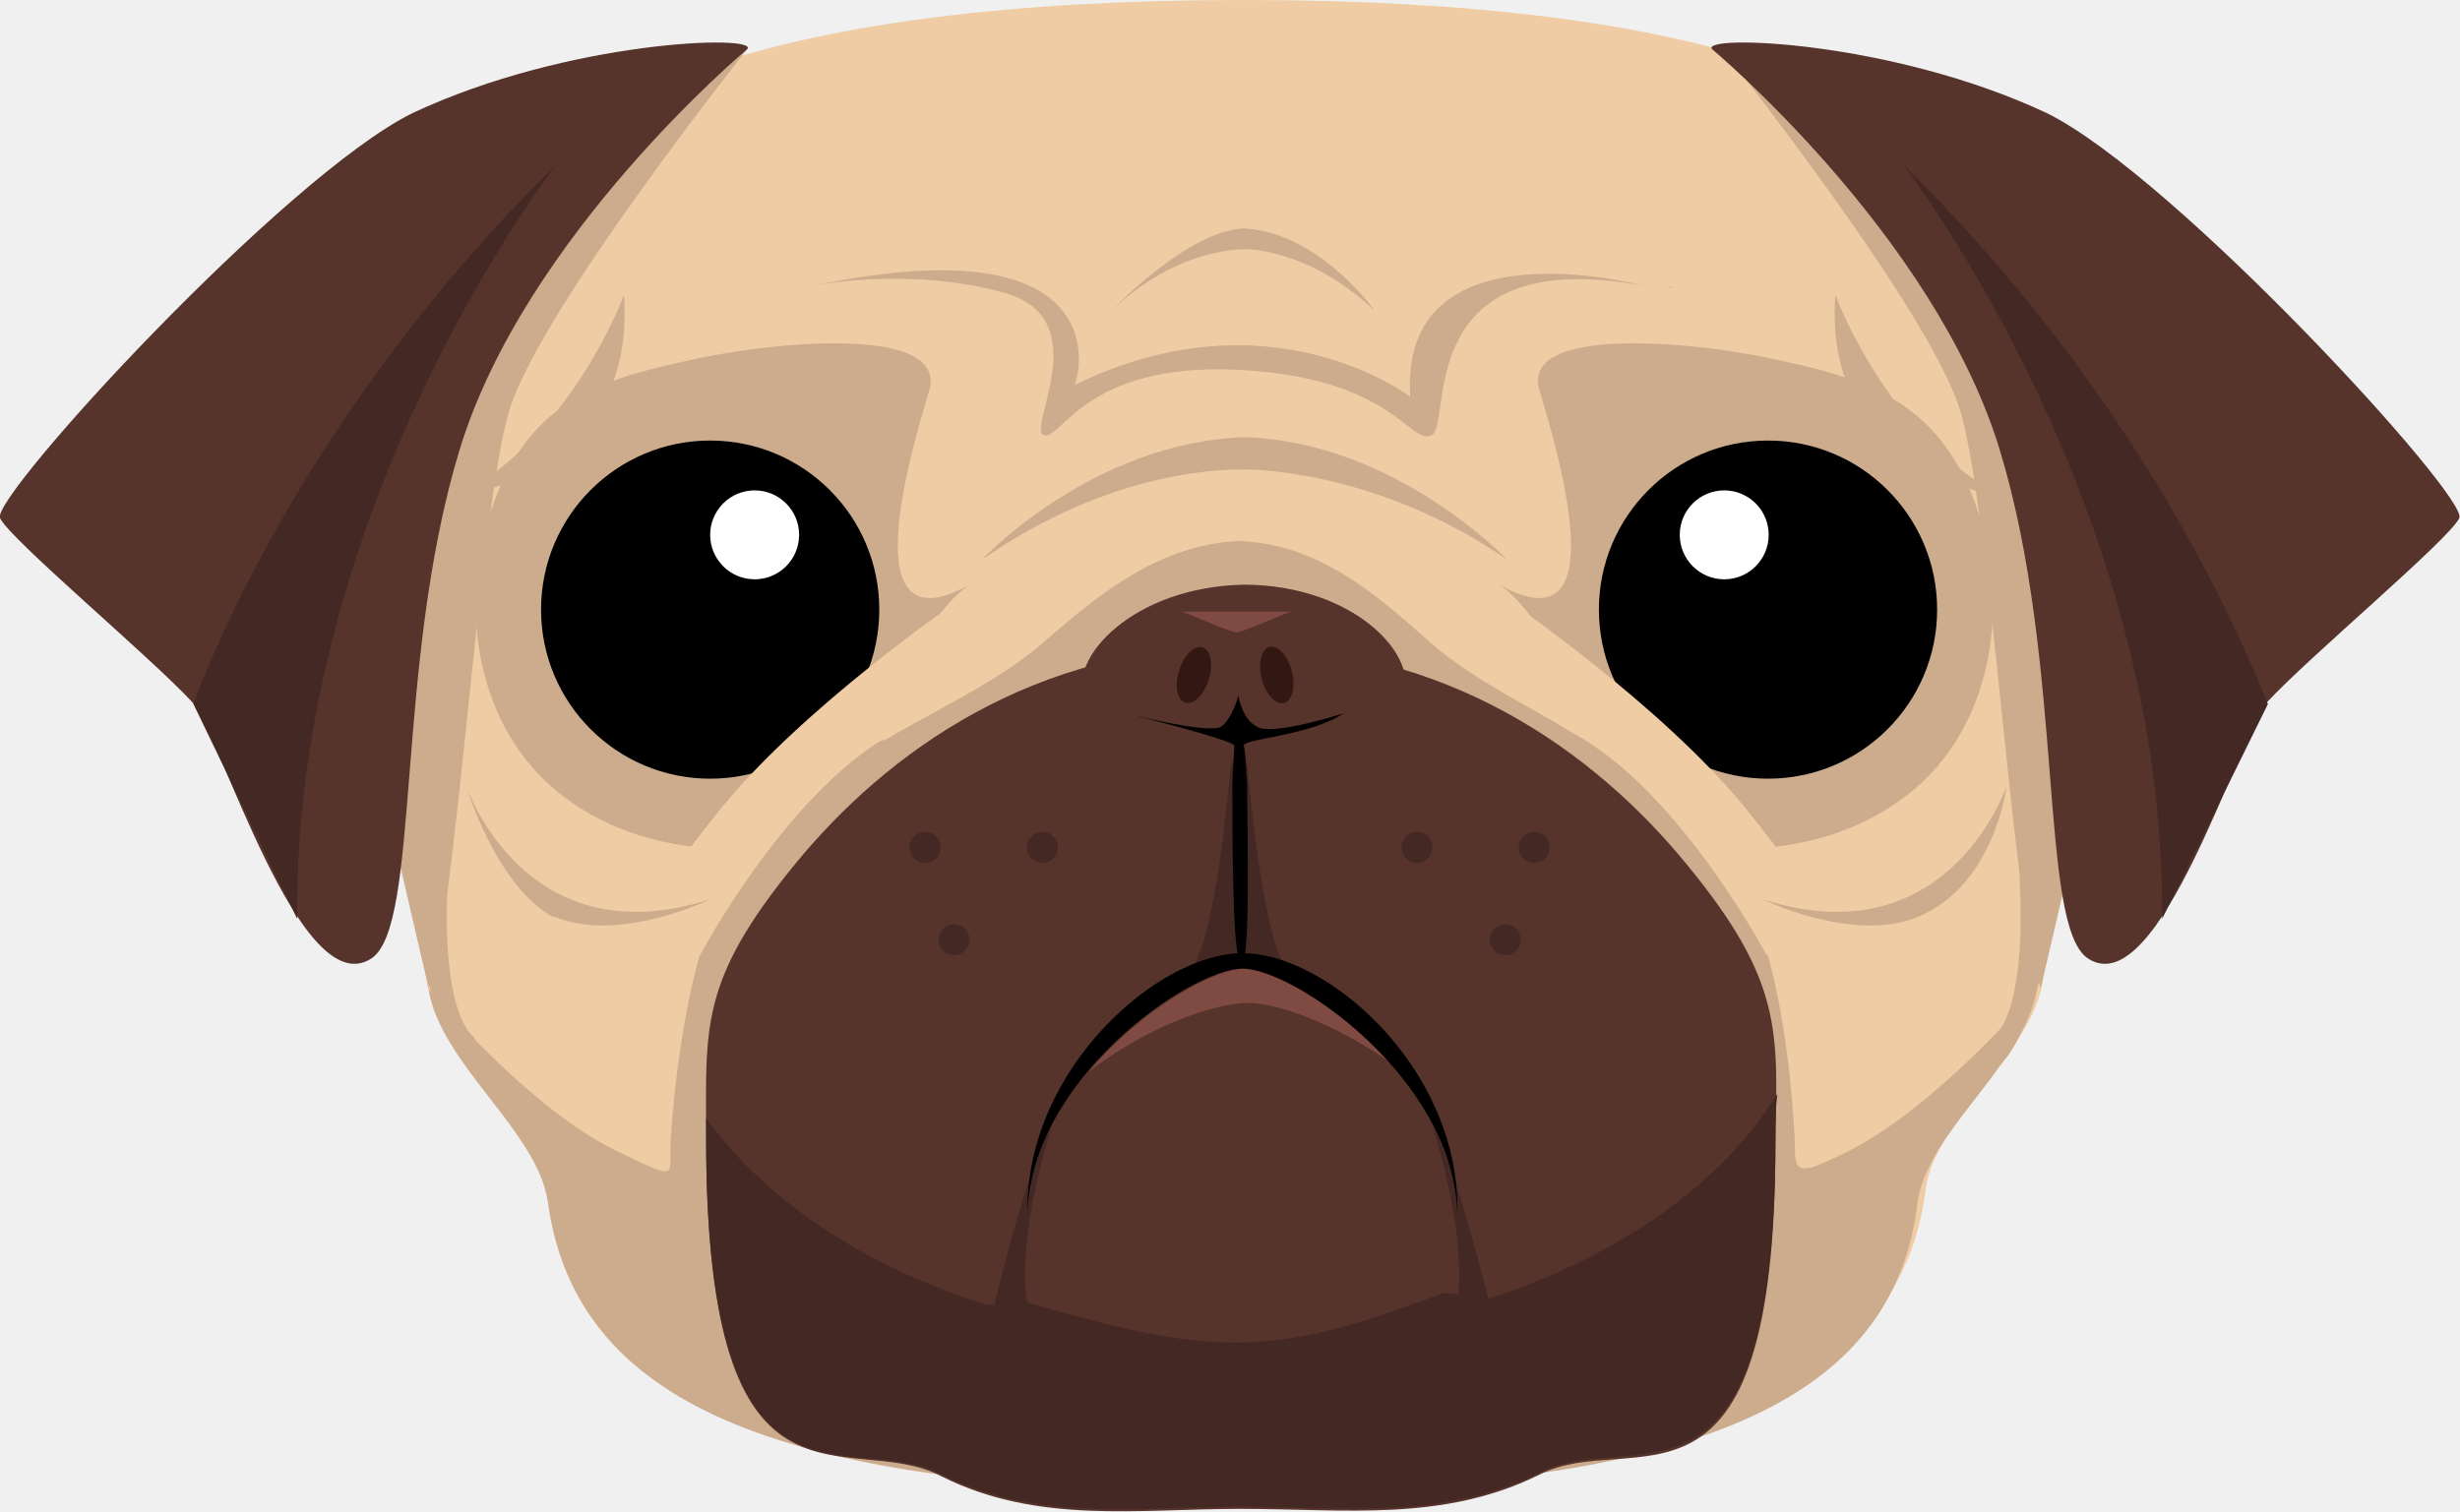
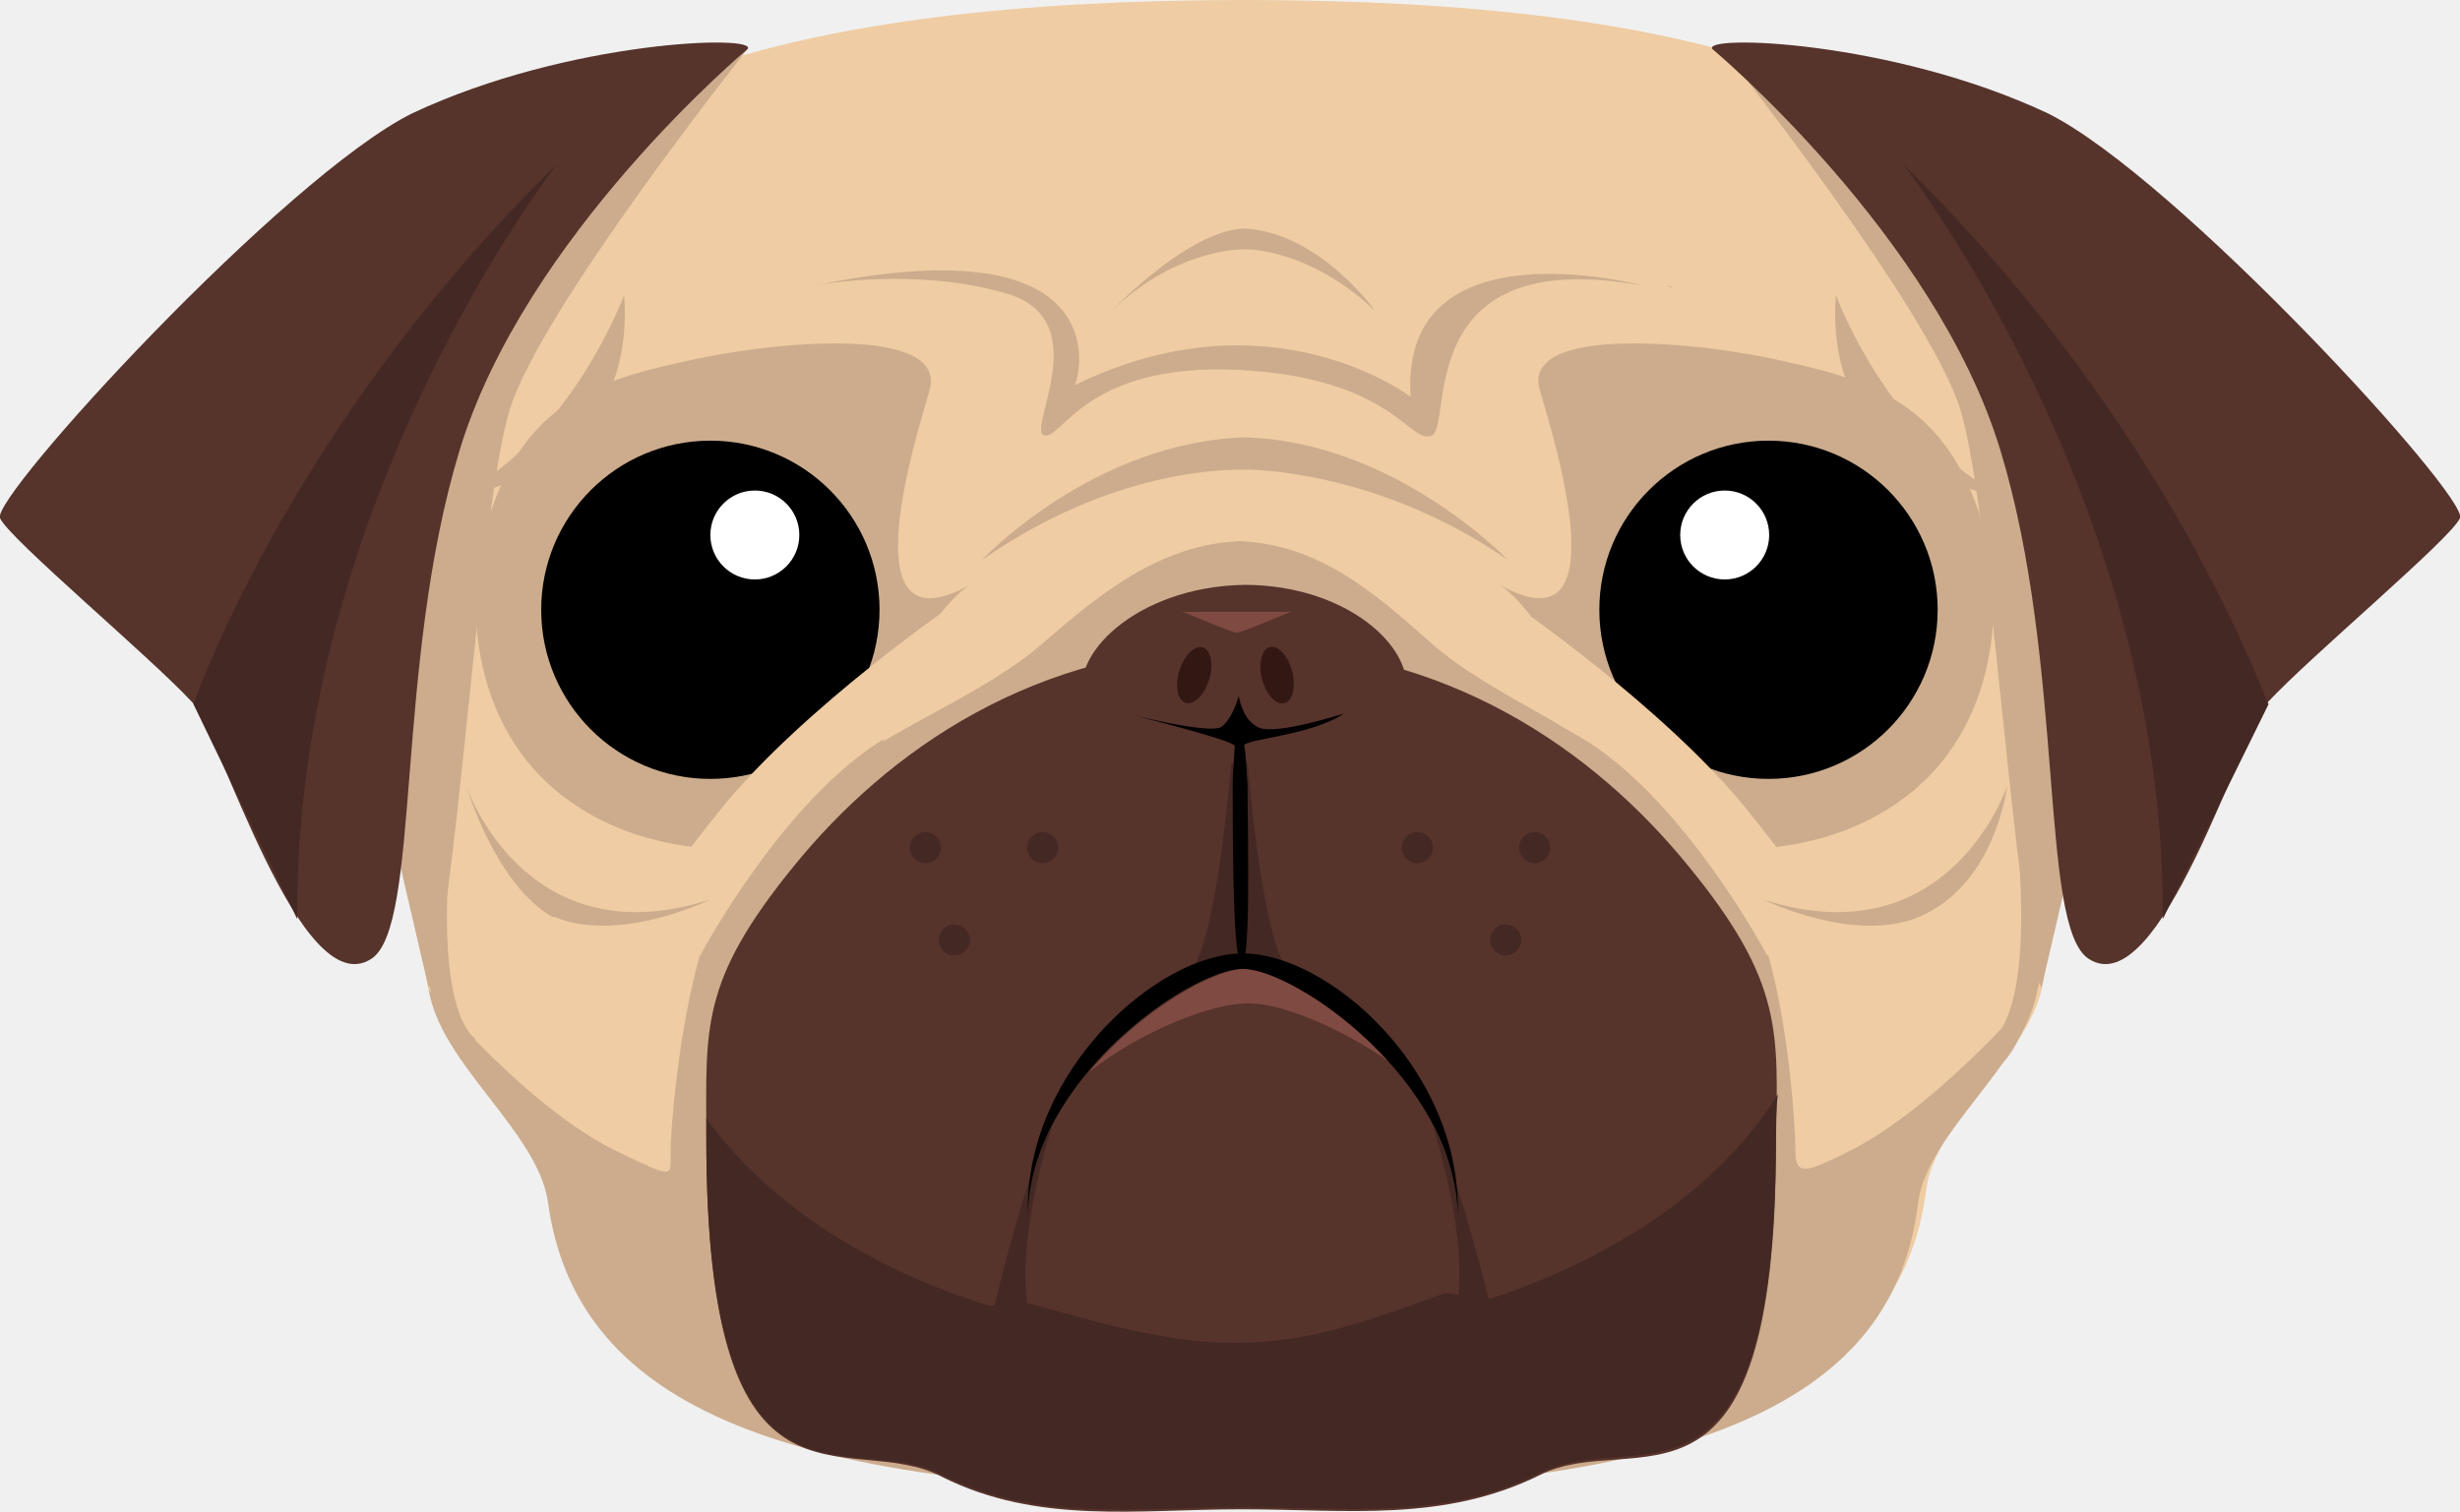
- <svg xmlns="http://www.w3.org/2000/svg" version="1.1" id="Layer_1" x="0px" y="0px" viewBox="0 0 365.1 224.4" style="enable-background:new 0 0 365.1 224.4;" xml:space="preserve">
+ <svg xmlns="http://www.w3.org/2000/svg" version="1.1" id="Layer_1" x="0px" y="0px" readBox="0 0 365.1 224.4" style="enable-background:new 0 0 365.1 224.4;" xml:space="preserve">
  <style type="text/css">
	.st0{fill:#EFCCA3;}
	.st1{fill:#CCAC8D;}
	.st2{fill:#FFFFFF;}
	.st3{fill:#56332B;}
	.st4{fill:#442823;}
	.st5{fill:#7F4A41;}
	.st6{fill:#331712;}
</style>
  <g id="XMLID_1_">
    <path id="XMLID_2_" class="st0" d="M305.4,70c-0.6-12.5,1.1-23.6-4.6-33C287.1,13.6,252.9,0,184.6,0v2h-1.4h1.4V0   C116.2,0,80.3,13.7,66.7,37.3c-5.4,9.7-4.8,20.5-5.7,33c-0.6,10-5.1,20.5-3.1,31.9c2.3,14.8,3.1,29.6,5.4,43.3   c1.7,11.1,17.1,20.5,18.5,31.1c4,29.1,34.2,42.4,102.6,42.4v2.3h-1.7h0.3h1.7V219c68.4,0,97.4-13.4,101.1-42.4   c1.4-10.8,15.7-19.9,17.4-31.1c2.3-13.7,3.1-28.5,5.4-43.3C310.6,90.8,306,80,305.4,70z" />
    <path id="XMLID_3_" class="st1" d="M183.5,80.3c12.2,0.3,20.8,8,28.8,15.1c9.4,8.3,25.4,14,31.9,21.1c6.6,7.1,15.1,14.2,18.2,25.4   c3.1,11.1,4,25.4,4,29.1s2,2.8,7.7,0c13.4-6.6,28.2-24.2,28.2-24.2c-1.7,11.1-16.2,21.1-17.7,31.6c-3.4,29.1-31.6,43-101.4,43h-0.3   h1.7" />
    <path id="XMLID_4_" class="st1" d="M228.5,58c2.6,8.8,11.7,38.7-6,28.8c0,0,7.4,4.3,12,20.5c4.8,16.2,16.5,18.2,16.5,18.2   s19.1,3.7,33.3-8.5c12-10.3,14-28.5,8.8-42.4c-5.1-13.7-14.2-17.9-27.6-20.8C252.2,50.6,225.4,48.1,228.5,58z" />
    <circle id="XMLID_5_" cx="262.4" cy="90.5" r="25.1" />
    <circle id="XMLID_6_" class="st2" cx="255.9" cy="79.4" r="6.6" />
    <path id="XMLID_7_" class="st0" d="M224.2,89.4c0,0,22.5,15.4,34.8,30.5c12.2,15.1,12,17.9,12,17.9l-8.8,4c0,0-12.5-23.6-27.9-32.5   c-15.7-8.8-17.4-16.2-17.4-16.2L224.2,89.4z" />
    <path id="XMLID_8_" class="st1" d="M184.4,80.3c-12.2,0.3-21.4,8-29.6,15.1c-9.4,8.3-25.9,14-32.5,21.1   c-6.6,7.1-15.4,14.2-18.5,25.4c-3.1,11.1-4.3,25.4-4.3,29.1s0.6,4-7.7,0c-13.4-6.3-28.2-24.2-28.2-24.2   c1.7,11.1,16.2,21.1,17.7,31.6c4,29.1,32.2,43,102,43h0.3h1.1" />
    <path id="XMLID_9_" class="st3" d="M250.4,128.4c-13.7-16.8-35.6-32.5-66.1-32.5H184c-30.5,0-52.4,15.7-66.1,32.5   c-14.2,17.4-13.1,24.2-13.1,40.7c0,59.8,21.1,42.7,35,50.1c14.2,7.1,29.1,4.8,44.2,4.8h0.3c15.4,0,29.9,2,44.2-5.1   c14-7.1,35,10.5,35-49.3C263.8,153.2,264.7,145.8,250.4,128.4z" />
    <path id="XMLID_10_" class="st4" d="M182.9,110.7c0,0-2,27.6-6,33l7.4-1.7L182.9,110.7z" />
    <path id="XMLID_11_" class="st4" d="M184.9,110.7c0,0,2,27.6,6,33l-7.4-1.7L184.9,110.7z" />
    <path id="XMLID_12_" class="st3" d="M161,104.2c-2.8-6.6,7.4-17.1,23.6-17.4c16.2,0,26.5,10.5,23.6,17.4   c-2.8,6.8-13.1,8.8-23.6,9.1C174.4,113,163.8,111,161,104.2z" />
    <path id="XMLID_13_" d="M184.6,110.7c0-1.1,9.7-1.4,14.8-4.8c0,0-10.5,3.4-12.8,2c-2.3-1.1-2.8-4.6-2.8-4.6s-0.9,3.4-2.6,4.6   c-2,1.1-14-2-14-2s16,4,16,4.8c0,0.9-0.3,3.7-0.3,5.7c0,7.1,0,24.8,1.1,26.2c1.7,2.6,1.1-19.1,1.1-26.2   C184.9,114.2,184.9,111.9,184.6,110.7z" />
    <path id="XMLID_14_" class="st5" d="M185.2,148.9c4.8,0,13.4,3.4,21.1,8.8c-7.4-8.3-16.2-14-21.1-14c-5.1,0-16,6.3-23.6,15.4   C169.5,152.9,179.8,148.9,185.2,148.9z" />
    <path id="XMLID_15_" class="st4" d="M183.2,199.3c-10.8,0-21.4-3.4-31.1-6c-2-0.6-4,0.9-6,0.3c-17.9-5.7-32.5-15.4-41.3-27.6   c0,0.9,0,2,0,2.8c0,59.8,21.1,43,35,50.1c14.2,7.1,29.1,4.8,44.2,4.8h0.3c15.4,0,29.9,2,44.2-5.1c14-7.1,35,10.3,35-49.6   c0-2.3,0-4.6,0.3-6.6c-8.3,13.4-23.4,23.9-42.2,30.2c-1.7,0.6-5.7-0.9-7.4-0.6C204,195.6,194.9,199.3,183.2,199.3z" />
    <path id="XMLID_16_" class="st4" d="M156.1,167.2c0,0-7.1,21.4-2.3,30.8l-6.6-2.8C147.3,195.1,152.2,173.4,156.1,167.2z" />
    <path id="XMLID_17_" class="st4" d="M212.6,167.2c0,0,7.1,21.4,2.3,30.8l6.6-2.8C221.4,195.1,216.3,173.4,212.6,167.2z" />
    <path id="XMLID_18_" class="st1" d="M137.9,58c-2.6,8.8-11.7,38.7,6,28.8c0,0-7.4,4.3-12,20.5c-4.6,16.2-16.5,18.2-16.5,18.2   s-19.1,3.7-33.3-8.5c-12-10.3-14-28.5-8.8-42.4c5.1-14,14.2-17.9,27.6-20.8C114.3,50.6,140.8,48.1,137.9,58z" />
    <path id="XMLID_19_" d="M184.4,143.8c7.7,0,31.6,16.5,31.9,36.7c0-0.3,0-0.6,0-1.1c0-21.1-19.4-37.9-31.9-37.9   s-31.9,17.1-31.9,37.9c0,0.3,0,0.6,0,1.1C152.7,160.3,176.7,143.8,184.4,143.8z" />
    <ellipse id="XMLID_20_" transform="matrix(0.9683 -0.2497 0.2497 0.9683 -19.0222 50.5)" class="st6" cx="189.5" cy="100.2" rx="2.3" ry="4.3" />
    <ellipse id="XMLID_21_" transform="matrix(0.2963 -0.9551 0.9551 0.2963 28.9918 239.7666)" class="st6" cx="177.2" cy="100.2" rx="4.3" ry="2.3" />
    <circle id="XMLID_22_" cx="105.4" cy="90.5" r="25.1" />
    <circle id="XMLID_23_" class="st2" cx="112" cy="79.4" r="6.6" />
    <path id="XMLID_24_" class="st5" d="M191.8,90.8c0-0.3-6.6,2.8-8.3,3.1c-1.7-0.3-8.3-3.4-8.3-3.1c0,0,5.4,0,8.3,0   C186.3,90.8,191.8,90.8,191.8,90.8z" />
    <path id="XMLID_25_" class="st0" d="M141.9,89.4c0,0-22.5,15.4-34.8,30.5c-12.2,15.1-12,17.9-12,17.9l8.8,4   c0,0,12.5-23.6,27.9-32.5c15.4-8.8,17.4-16.2,17.4-16.2L141.9,89.4z" />
    <path id="XMLID_26_" class="st1" d="M92.6,43.8c0,0-7.7,21.1-24.8,29.9C67.8,73.7,94.6,70.6,92.6,43.8z" />
    <path id="XMLID_27_" class="st1" d="M272.4,43.8c0,0,7.7,21.1,24.8,29.9C297.2,73.7,270.4,70.6,272.4,43.8z" />
    <path id="XMLID_28_" class="st1" d="M223.7,83.1c0,0-16.8-17.7-39.3-18.2c-0.3,0,0.6,0,0.3,0s0.3,0,0.3,0   c-22.8,0.6-39.3,18.2-39.3,18.2c19.7-13.7,36.5-13.4,39.3-13.4C184.6,69.7,204,69.4,223.7,83.1z" />
    <path id="XMLID_29_" class="st1" d="M204,46.1c0,0-8.5-12-19.9-12.2h0.3h0.3c-8.5,0.3-19.7,12.2-19.7,12.2   c9.7-9.4,19.7-9.1,19.7-9.1S194,36.7,204,46.1z" />
    <path id="XMLID_30_" class="st1" d="M105.4,133.5c0,0-13.4,6.6-23.1,2.6H82c-8.5-4.8-12.8-19.4-12.8-19.4S77.8,142.4,105.4,133.5z" />
    <path id="XMLID_31_" class="st1" d="M261.6,133.5c0,0,13.4,6.6,23.1,2.6c11.4-4.8,13.1-19.4,13.1-19.4S289.2,142.4,261.6,133.5z" />
    <path id="XMLID_32_" class="st1" d="M120.8,42.4c7.4-1.4,19.7-1.7,29.3,1.4c12.2,4.3,2.3,19.9,4.8,20.8c2.6,0.9,6-10.8,28.8-9.7   c23.1,1.1,25.6,11.4,28.8,9.7c3.1-1.7-3.1-28.5,31.3-22.2c0,0-36.2-9.7-34.5,16.5c0,0-20.8-16-49.9-1.7   C159.9,57.2,167.3,32.7,120.8,42.4z" />
    <path id="XMLID_33_" class="st1" d="M247,42.4c0.6,0,0.9,0.3,1.1,0.3C248.4,42.7,247.9,42.4,247,42.4z" />
    <path id="XMLID_34_" class="st1" d="M247,42.4" />
    <path id="XMLID_35_" class="st1" d="M110.9,7.3c0,0-30.8,38.7-35.3,53.6c-4.6,15.1-8,76.9-12,85.7l-14.2-61l26.2-63.5L110.9,7.3z" />
    <path id="XMLID_36_" class="st1" d="M255.6,7.3c0,0,30.8,38.7,35.3,53.6c4.6,15.1,8,76.9,12,85.7l14.2-61l-26.2-63.5L255.6,7.3z" />
    <path id="XMLID_37_" class="st3" d="M254.1,7.3c0,0,33,27.6,42.7,59.5s5.7,70.7,13.1,75.5c10.6,6.9,22.6-33.8,26.6-38.1   c6.3-6.8,27.1-24.2,28.5-27.3s-42.2-50.7-61.2-60.1C280.6,5.9,252.2,5.1,254.1,7.3z" />
    <path id="XMLID_38_" class="st4" d="M282.4,24.4c0,0,39,49.9,38.5,112l15.7-31.9C336.2,104.5,322.5,63.7,282.4,24.4z" />
    <path id="XMLID_39_" class="st3" d="M110.9,7.3c0,0-33,27.6-42.7,59.5s-5.7,70.7-13.1,75.5c-10.6,6.9-22.6-33.8-26.6-38.1   C22.2,97.4,1.4,80,0,76.9s42.2-50.7,61.2-60.1C84.4,5.9,112.8,5.1,110.9,7.3z" />
    <path id="XMLID_40_" class="st4" d="M82.6,24.4c0,0-39,49.9-38.5,112l-15.4-31.9C28.8,104.5,42.5,63.7,82.6,24.4z" />
    <path id="XMLID_41_" class="st1" d="M61.6,137.5c0,0,2.8,15.4,7.4,20.2c4.6,4.8,1.4-3.7,1.4-3.7s-4.8-2.6-4-22.2   C67.3,112.2,61.6,137.5,61.6,137.5z" />
    <path id="XMLID_42_" class="st1" d="M304.6,137.5c0,0-2.8,15.4-7.4,20.2c-4.6,4.8-1.4-3.7-1.4-3.7s4.8-2.6,4-22.2   C298.9,112.2,304.6,137.5,304.6,137.5z" />
    <circle id="XMLID_43_" class="st4" cx="154.7" cy="125.8" r="2.3" />
    <circle id="XMLID_44_" class="st4" cx="141.6" cy="139.5" r="2.3" />
    <circle id="XMLID_45_" class="st4" cx="137.3" cy="125.8" r="2.3" />
    <circle id="XMLID_46_" class="st4" cx="210.3" cy="125.8" r="2.3" />
    <circle id="XMLID_47_" class="st4" cx="223.4" cy="139.5" r="2.3" />
    <circle id="XMLID_48_" class="st4" cx="227.7" cy="125.8" r="2.3" />
  </g>
</svg>
